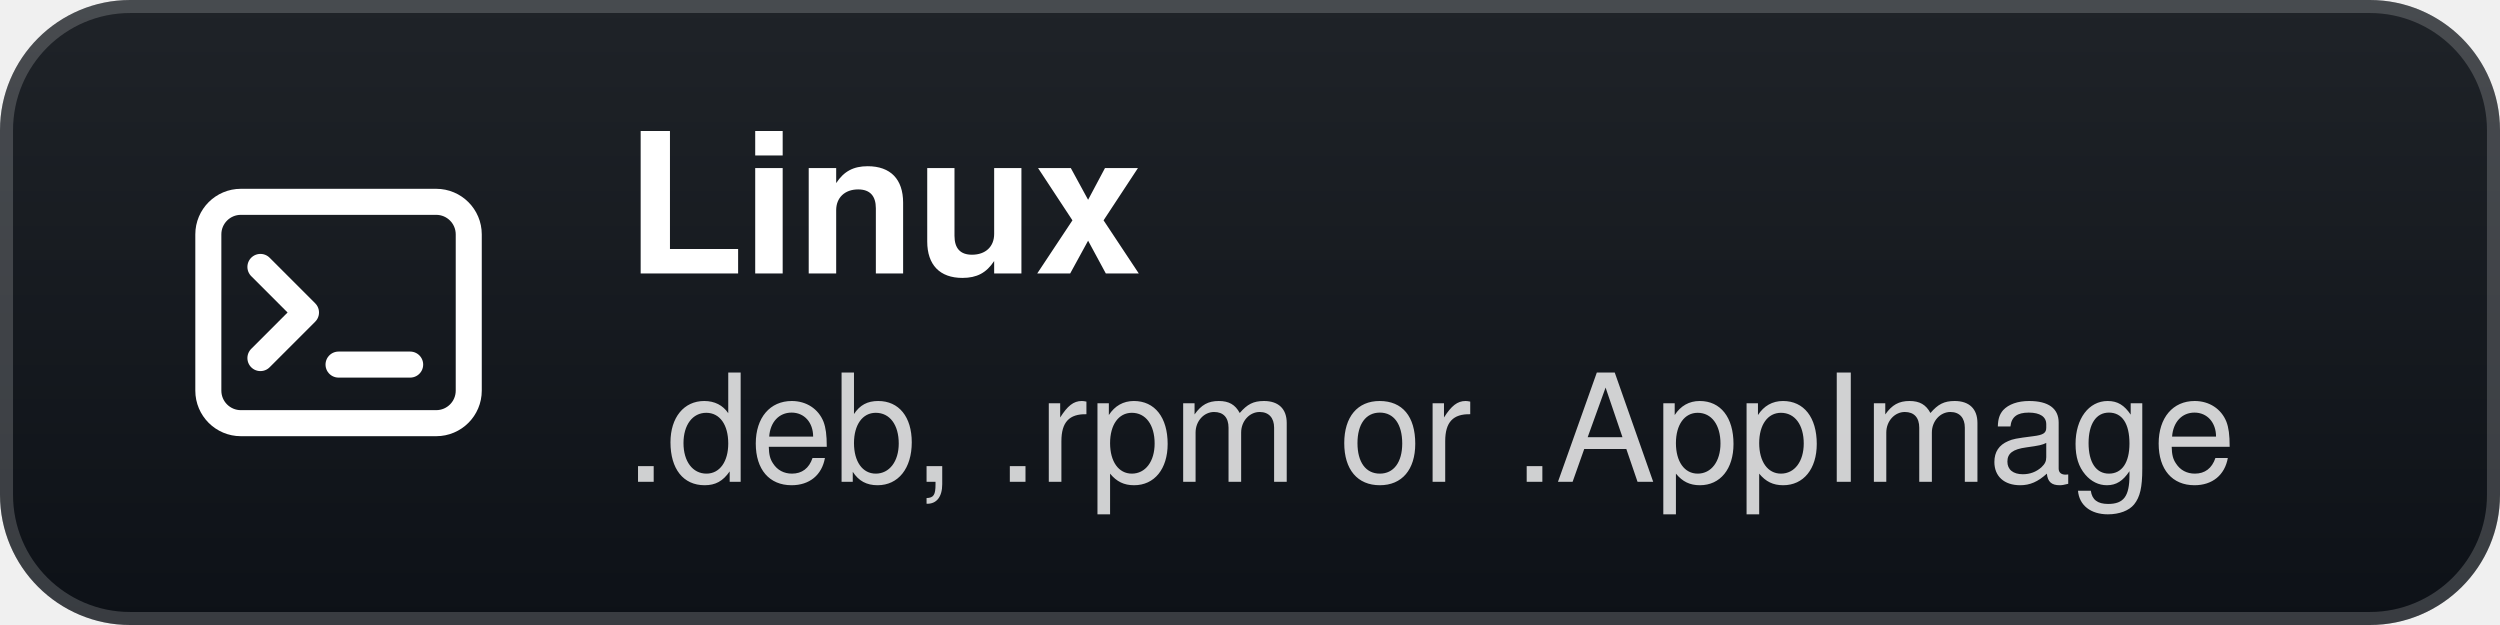
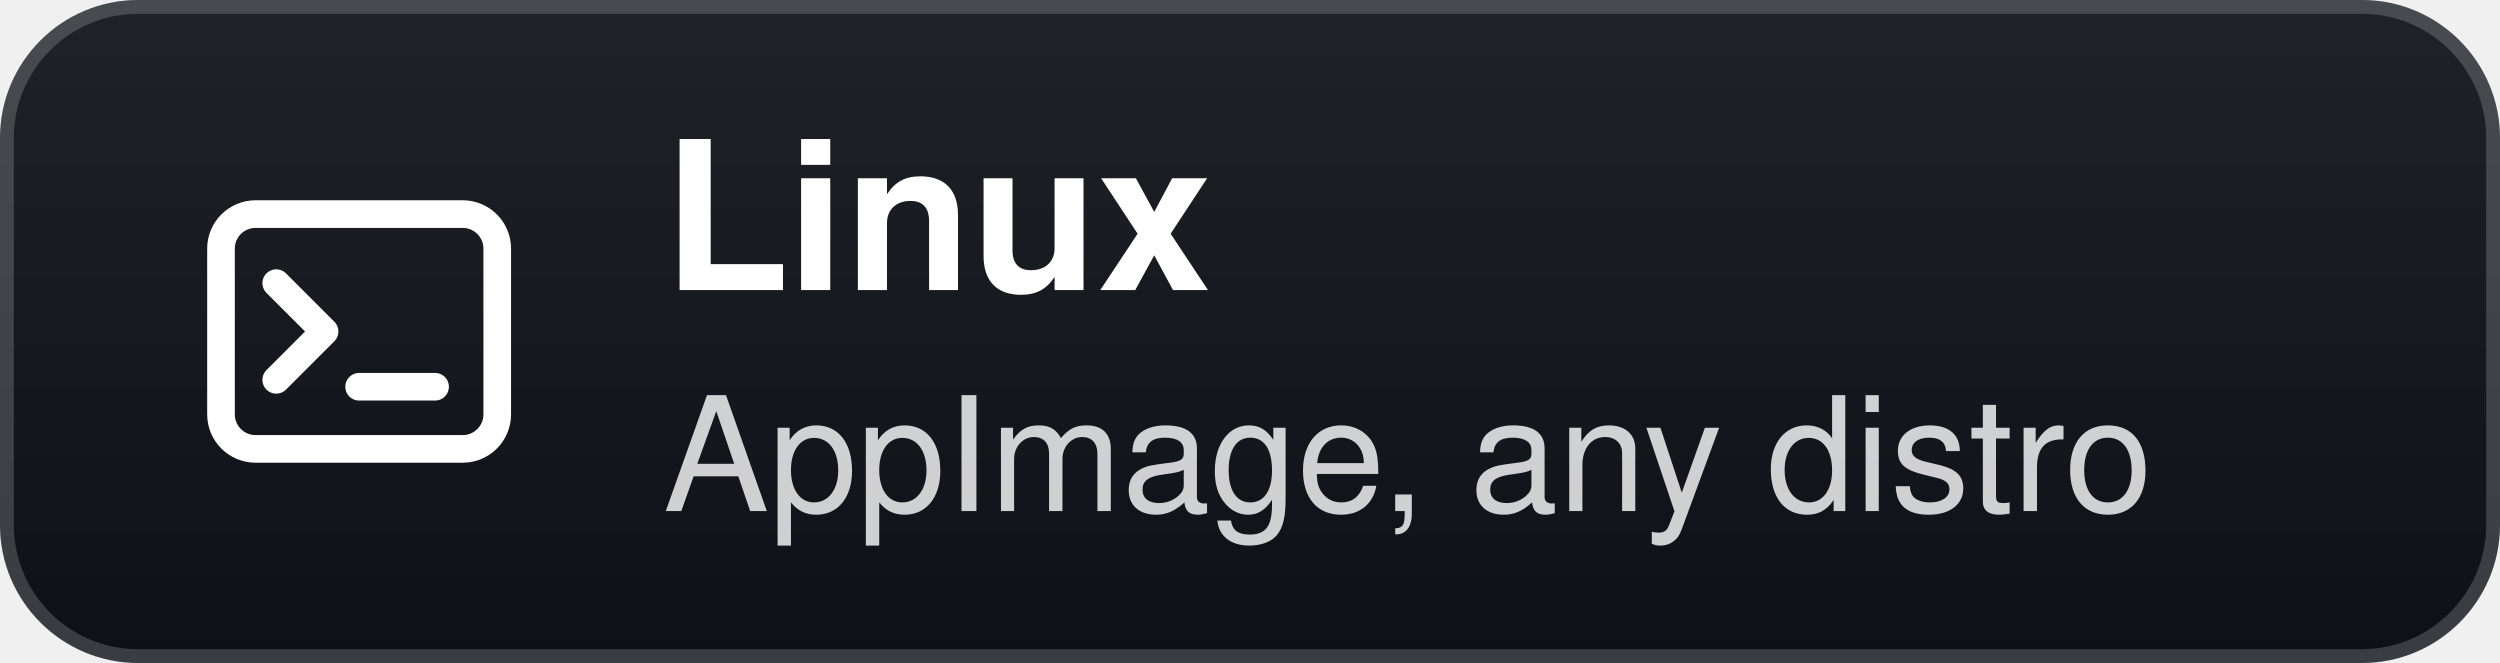
- <svg xmlns="http://www.w3.org/2000/svg" width="192" height="48" viewBox="0 0 192 48" role="img" aria-label="Linux: .deb, .rpm or .AppImage">
+ <svg xmlns="http://www.w3.org/2000/svg" width="181" height="48" viewBox="0 0 181 48" role="img" aria-label="Linux: AppImage, any distro">
  <defs>
    <linearGradient id="g" x1="0" y1="0" x2="0" y2="1">
      <stop offset="0" stop-color="#1f2328" />
      <stop offset="1" stop-color="#0d1117" />
    </linearGradient>
  </defs>
-   <rect width="192" height="48" rx="10" fill="url(#g)" />
-   <rect x="0.5" y="0.5" width="191" height="47" rx="9.5" fill="none" stroke="#ffffff" stroke-opacity="0.18" />
+   <rect width="181" height="48" rx="10" fill="url(#g)" />
+   <rect x="0.5" y="0.5" width="180" height="47" rx="9.5" fill="none" stroke="#ffffff" stroke-opacity="0.18" />
  <g transform="translate(26 24)">
    <rect x="-10" y="-8.5" width="20" height="17" rx="2.5" fill="none" stroke="#fff" stroke-width="2" />
    <path d="M-6 -3.5 L-2.5 0 L-6 3.5" fill="none" stroke="#fff" stroke-width="2" stroke-linecap="round" stroke-linejoin="round" />
    <path d="M0 4 H5.5" stroke="#fff" stroke-width="2" stroke-linecap="round" />
  </g>
  <text x="48" y="21" fill="#ffffff" font-family="'Segoe UI',-apple-system,BlinkMacSystemFont,Helvetica,Arial,sans-serif" font-size="15" font-weight="700">Linux</text>
-   <text x="48" y="37" fill="#ffffff" fill-opacity="0.8" font-family="'Segoe UI',-apple-system,BlinkMacSystemFont,Helvetica,Arial,sans-serif" font-size="11.5">.deb, .rpm or .AppImage</text>
+   <text x="48" y="37" fill="#ffffff" fill-opacity="0.8" font-family="'Segoe UI',-apple-system,BlinkMacSystemFont,Helvetica,Arial,sans-serif" font-size="11.5">AppImage, any distro</text>
</svg>
